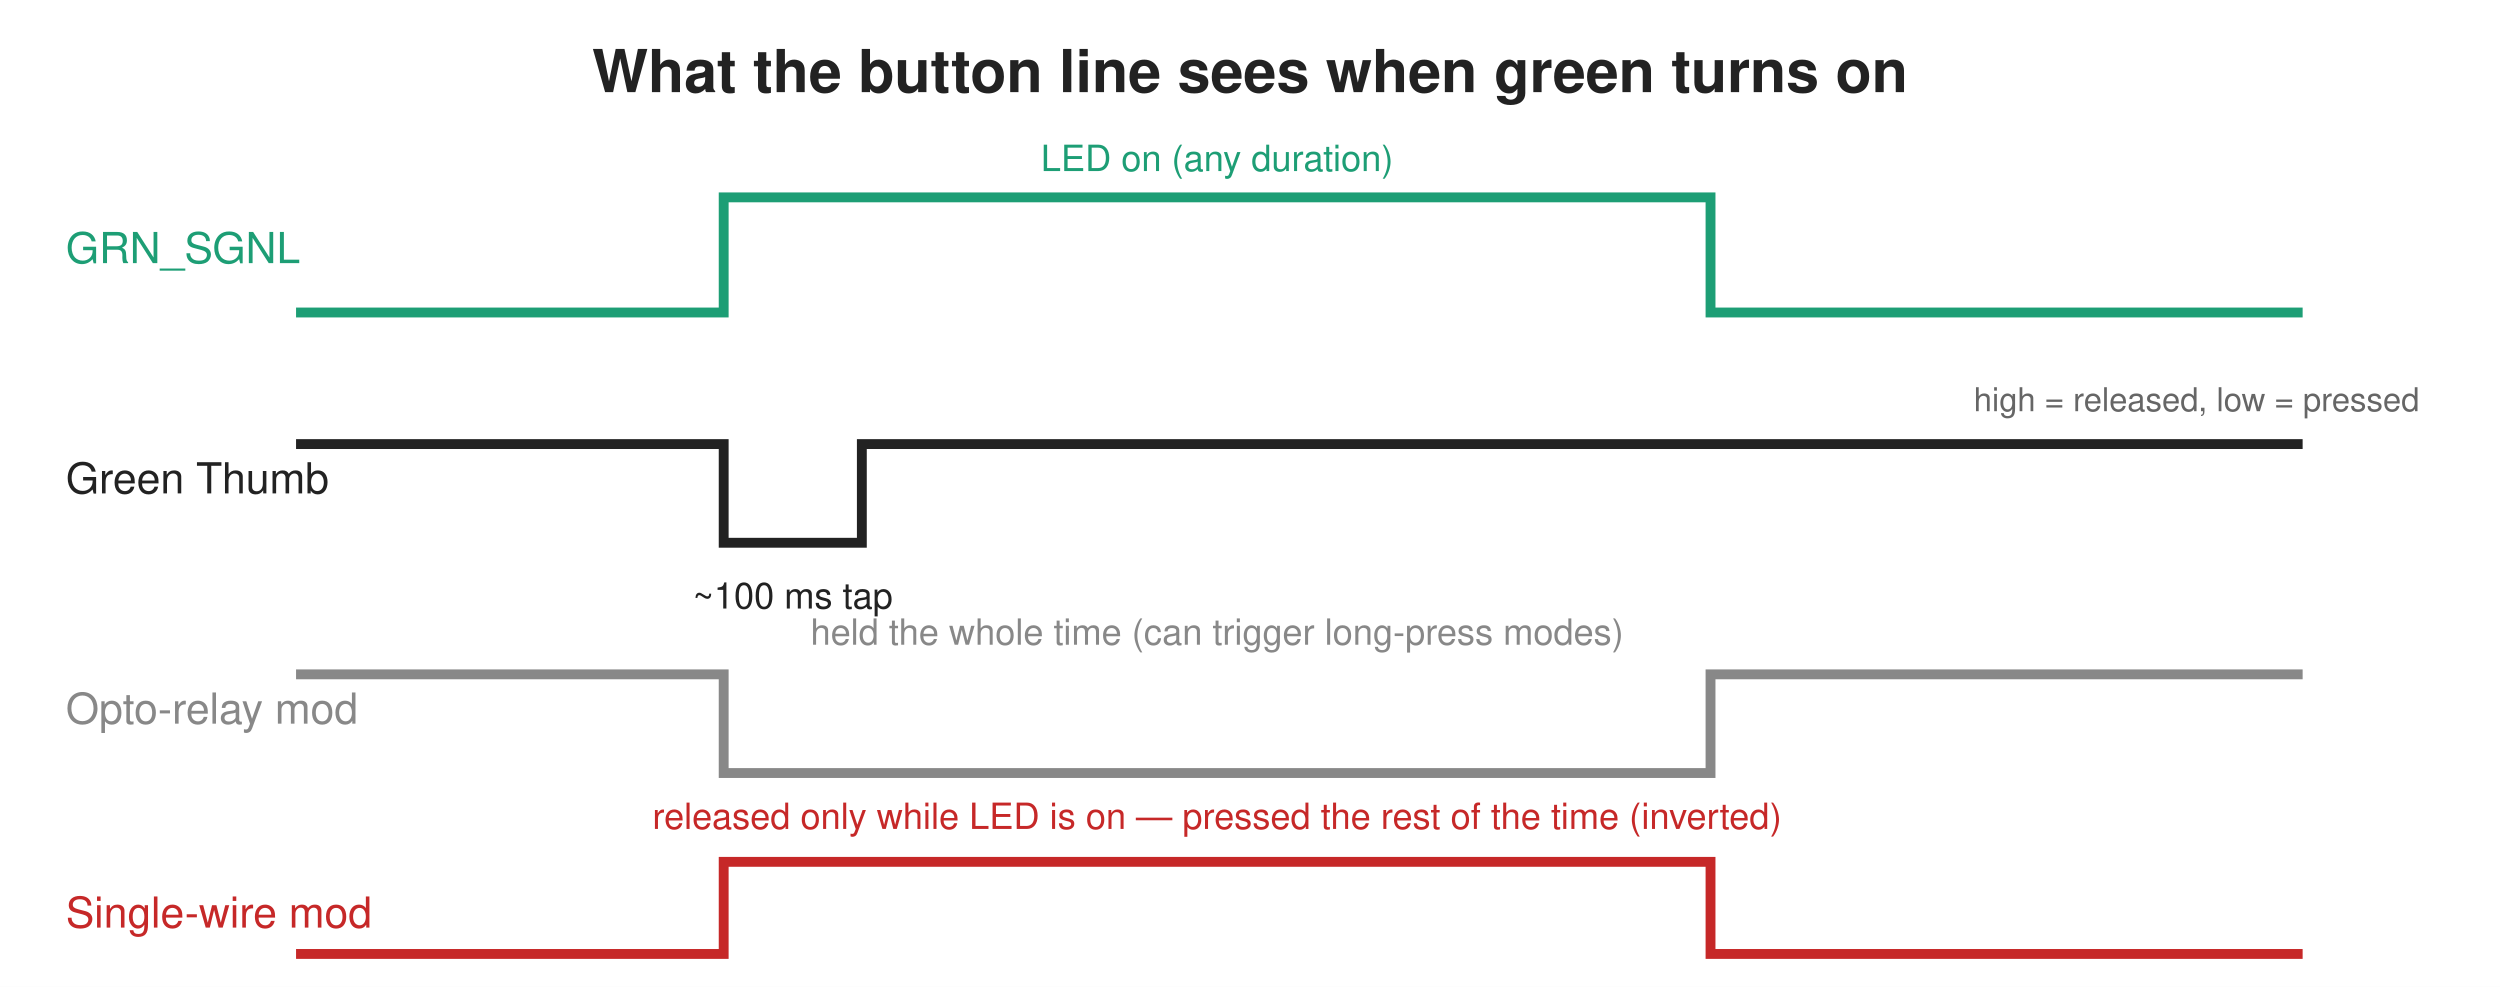
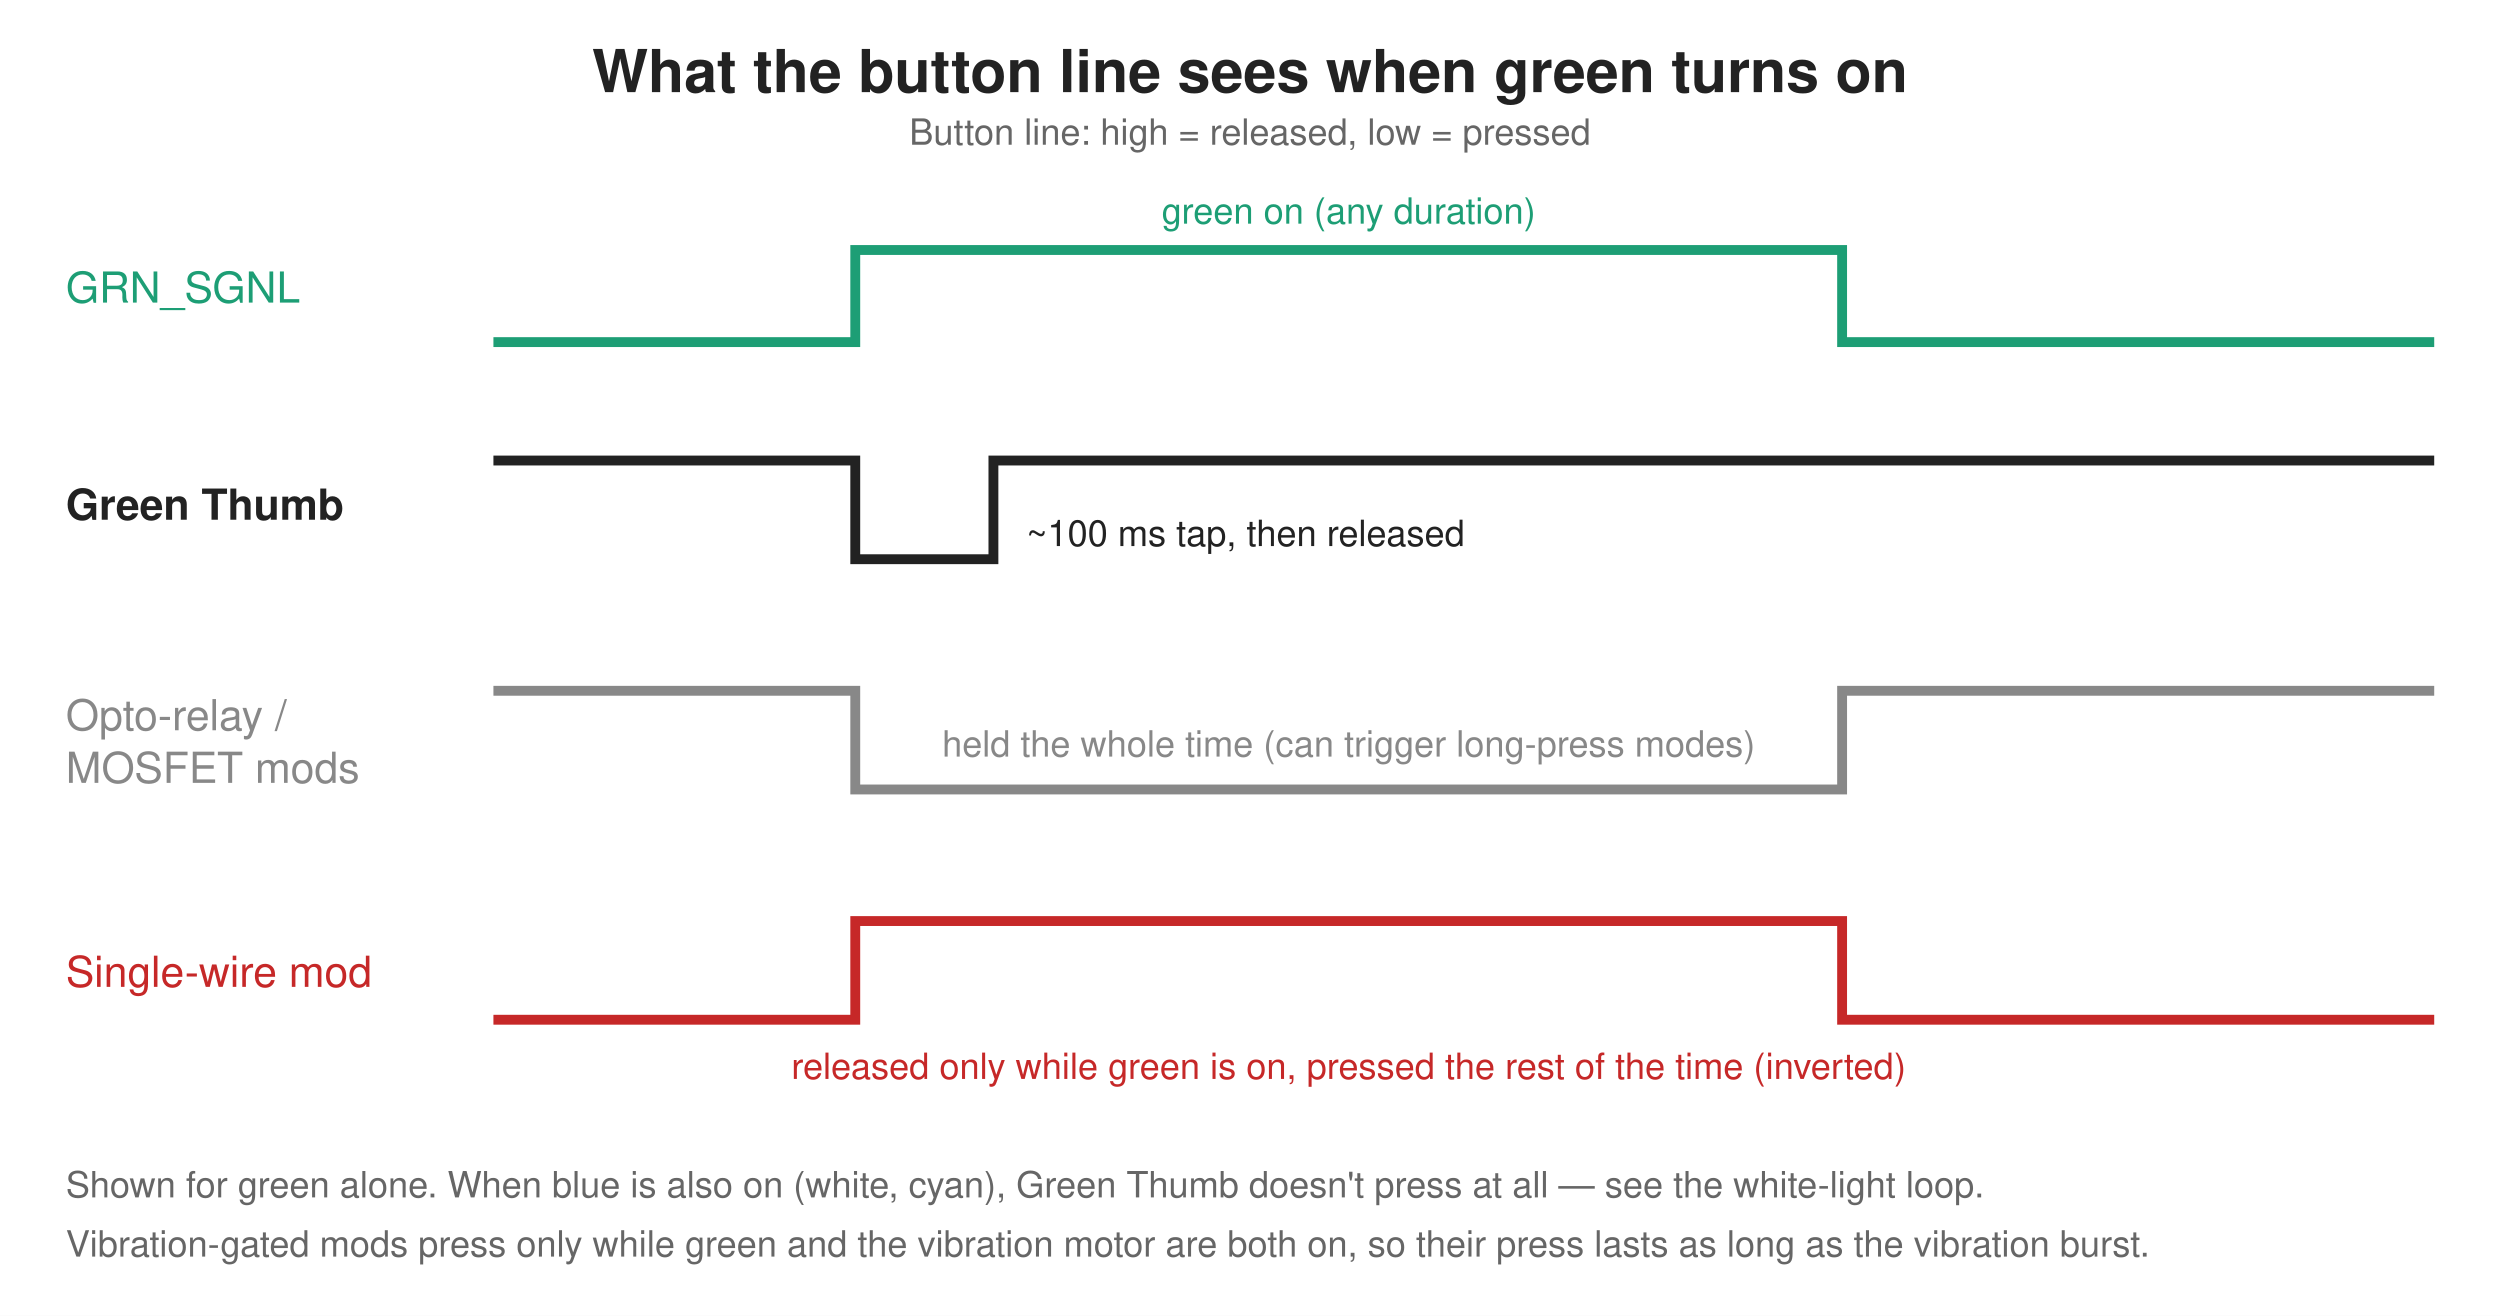
- <svg xmlns="http://www.w3.org/2000/svg" viewBox="0 0 760 300" width="760" height="300" font-family="Helvetica, Arial, sans-serif">
-   <rect width="760" height="300" fill="#ffffff" />
+ <svg xmlns="http://www.w3.org/2000/svg" viewBox="0 0 760 400" width="760" height="400" font-family="Helvetica, Arial, sans-serif">
+   <rect width="760" height="400" fill="#ffffff" />
  <text x="380" y="28" text-anchor="middle" font-size="18" font-weight="bold" fill="#222">What the button line sees when green turns on</text>
-   <text x="20" y="80" font-size="13" fill="#1D9E75">GRN_SGNL</text>
-   <polyline points="90,95 220,95 220,60 520,60 520,95 700,95" fill="none" stroke="#1D9E75" stroke-width="3" />
-   <text x="370" y="52" text-anchor="middle" font-size="11" fill="#1D9E75">LED on (any duration)</text>
-   <text x="20" y="150" font-size="13" fill="#222">Green Thumb</text>
-   <polyline points="90,135 220,135 220,165 262,165 262,135 700,135" fill="none" stroke="#222" stroke-width="3" />
-   <text x="241" y="185" text-anchor="middle" font-size="11" fill="#222">~100 ms tap</text>
-   <text x="20" y="220" font-size="13" fill="#888">Opto-relay mod</text>
-   <polyline points="90,205 220,205 220,235 520,235 520,205 700,205" fill="none" stroke="#888" stroke-width="3" />
-   <text x="370" y="196" text-anchor="middle" font-size="11" fill="#888">held the whole time (can trigger long-press modes)</text>
-   <text x="20" y="282" font-size="13" fill="#C62828">Single-wire mod</text>
-   <polyline points="90,290 220,290 220,262 520,262 520,290 700,290" fill="none" stroke="#C62828" stroke-width="3" />
-   <text x="370" y="252" text-anchor="middle" font-size="11" fill="#C62828">released only while LED is on — pressed the rest of the time (inverted)</text>
-   <text x="600" y="125" font-size="10" fill="#666">high = released, low = pressed</text>
+   <text x="380" y="44" text-anchor="middle" font-size="11" fill="#666">Button line: high = released, low = pressed</text>
+   <text x="20" y="92" font-size="13" fill="#1D9E75">GRN_SGNL</text>
+   <polyline points="150,104 260,104 260,76 560,76 560,104 740,104" fill="none" stroke="#1D9E75" stroke-width="3" />
+   <text x="410" y="68" text-anchor="middle" font-size="11" fill="#1D9E75">green on (any duration)</text>
+   <text x="20" y="158" font-size="13" font-weight="bold" fill="#222">Green Thumb</text>
+   <polyline points="150,140 260,140 260,170 302,170 302,140 740,140" fill="none" stroke="#222" stroke-width="3" />
+   <text x="312" y="166" font-size="11" fill="#222">~100 ms tap, then released</text>
+   <text x="20" y="222" font-size="13" fill="#888">Opto-relay /</text>
+   <text x="20" y="238" font-size="13" fill="#888">MOSFET mods</text>
+   <polyline points="150,210 260,210 260,240 560,240 560,210 740,210" fill="none" stroke="#888" stroke-width="3" />
+   <text x="410" y="230" text-anchor="middle" font-size="11" fill="#888">held the whole time (can trigger long-press modes)</text>
+   <text x="20" y="300" font-size="13" fill="#C62828">Single-wire mod</text>
+   <polyline points="150,310 260,310 260,280 560,280 560,310 740,310" fill="none" stroke="#C62828" stroke-width="3" />
+   <text x="410" y="328" text-anchor="middle" font-size="11" fill="#C62828">released only while green is on, pressed the rest of the time (inverted)</text>
+   <text x="20" y="364" font-size="11" fill="#666">Shown for green alone. When blue is also on (white, cyan), Green Thumb doesn't press at all — see the white-light loop.</text>
+   <text x="20" y="382" font-size="11" fill="#666">Vibration-gated mods press only while green and the vibration motor are both on, so their press lasts as long as the vibration burst.</text>
</svg>
